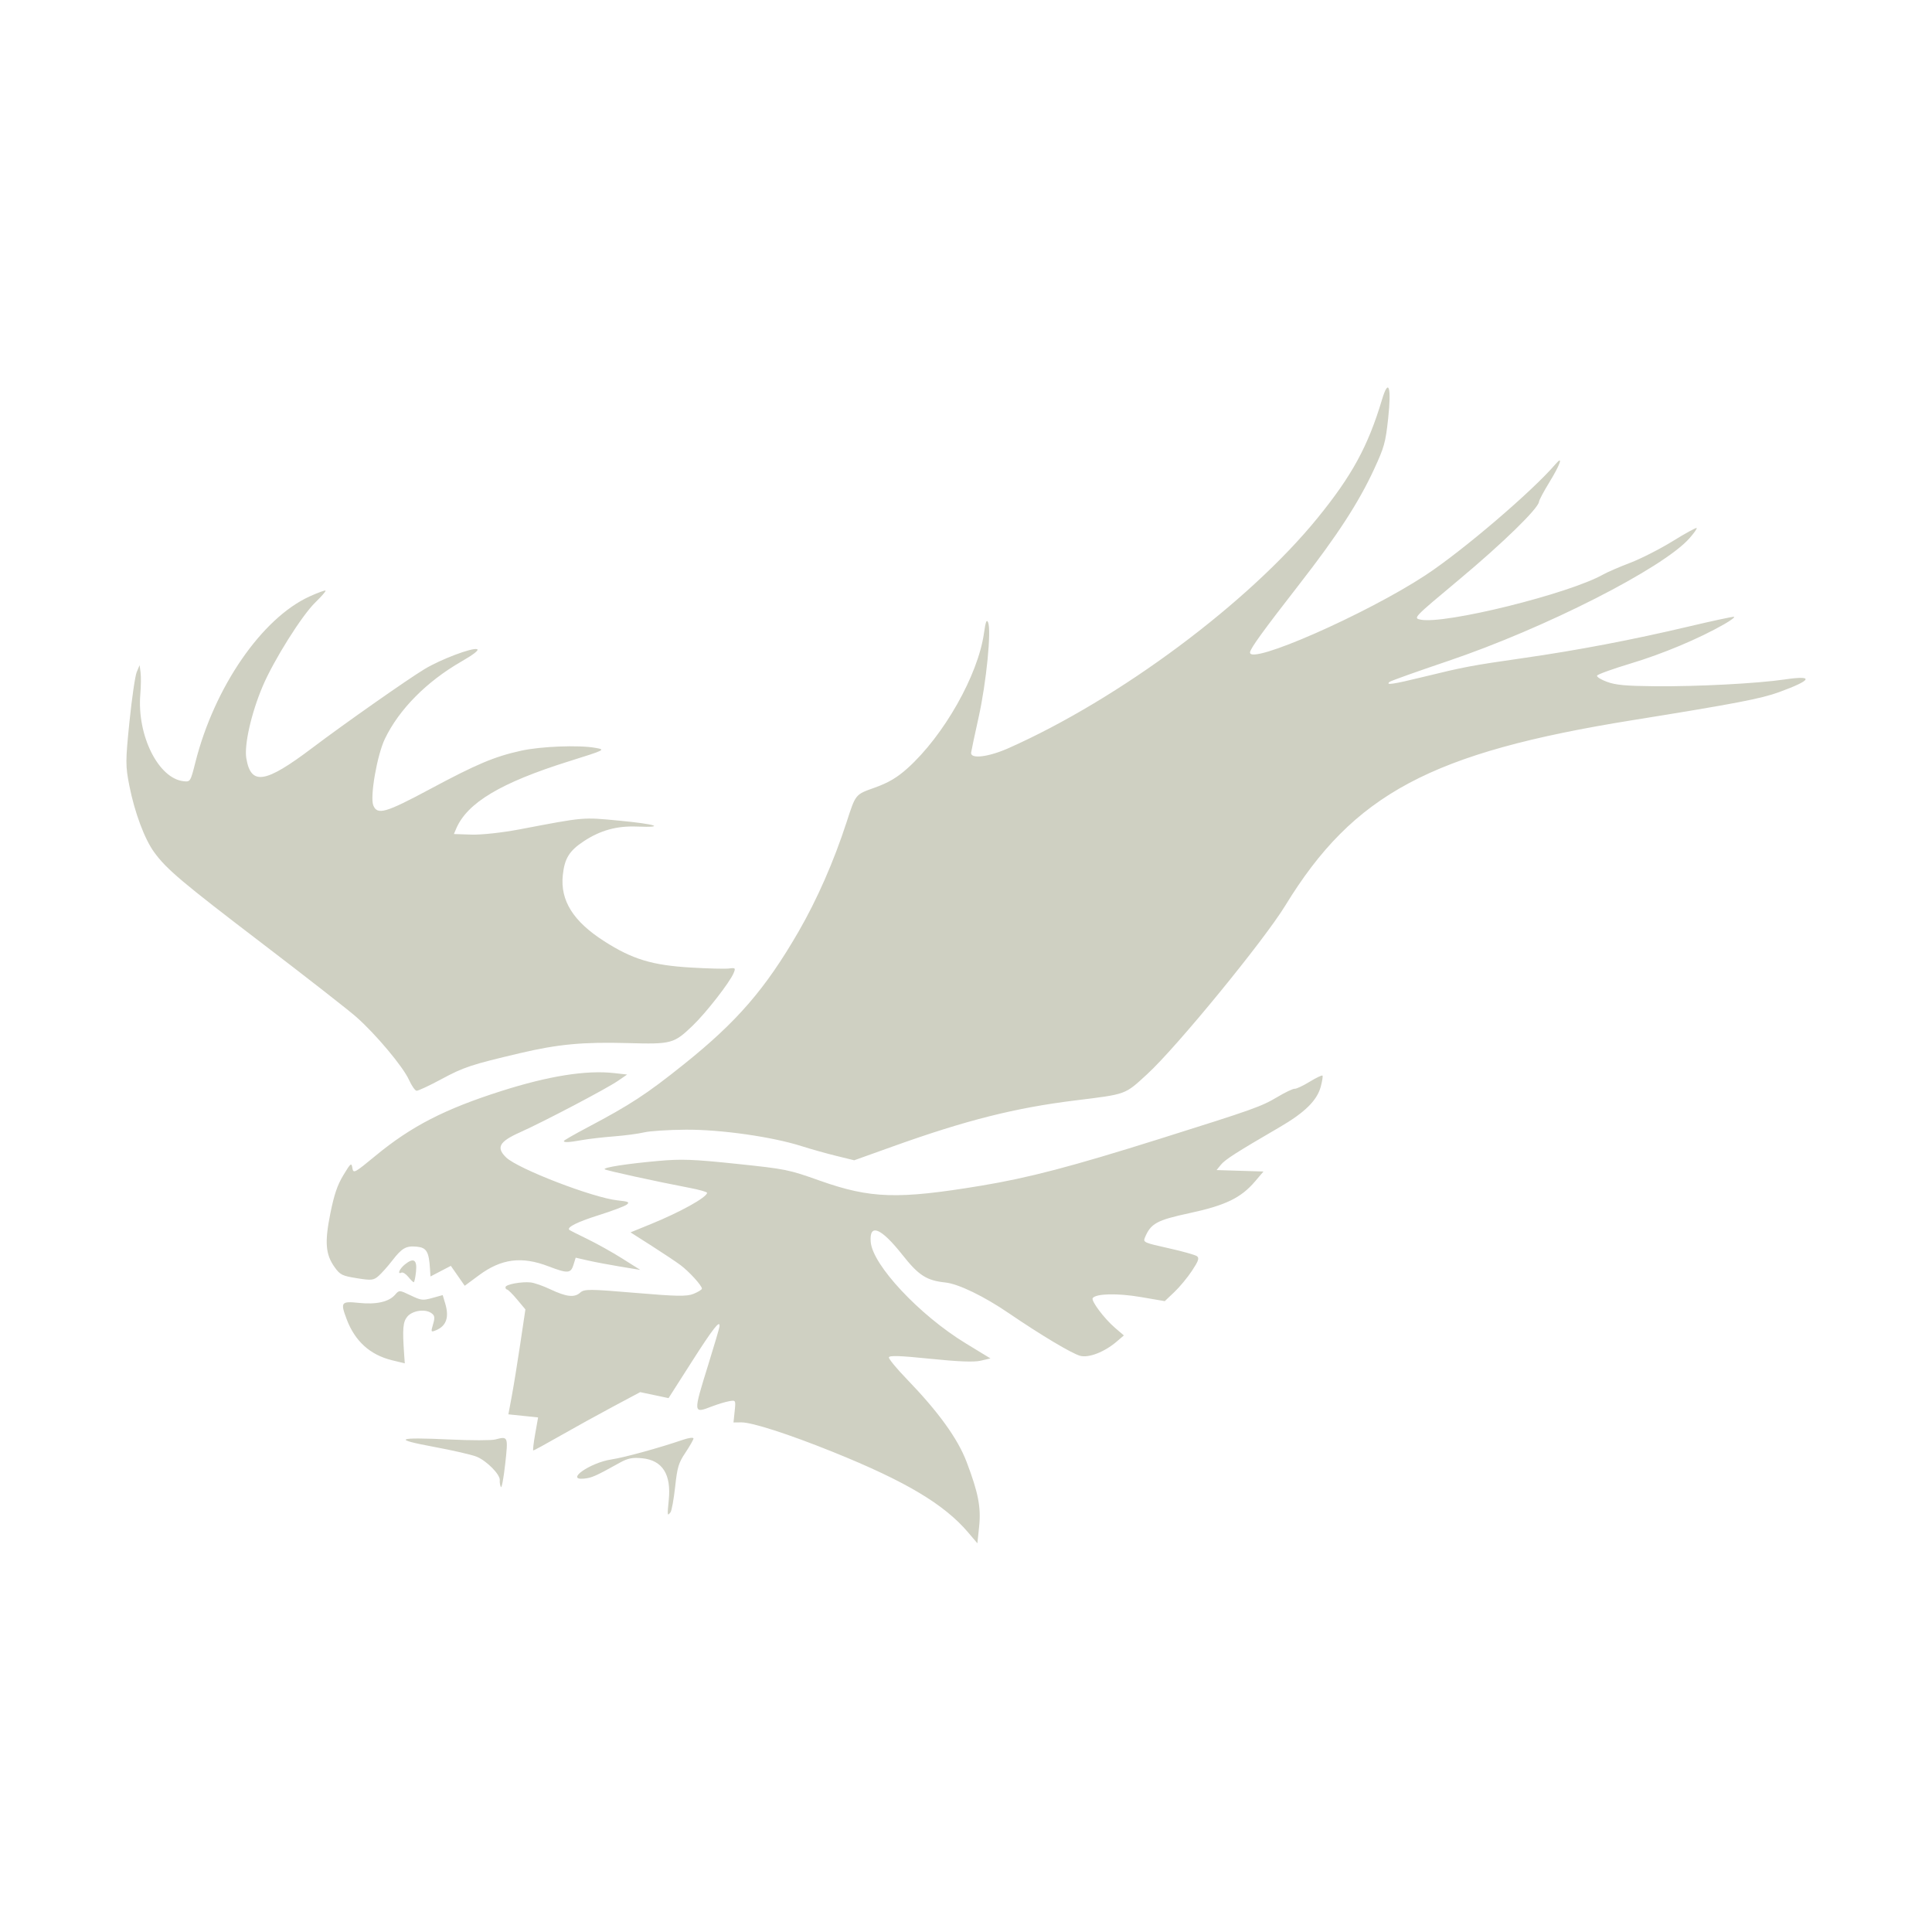
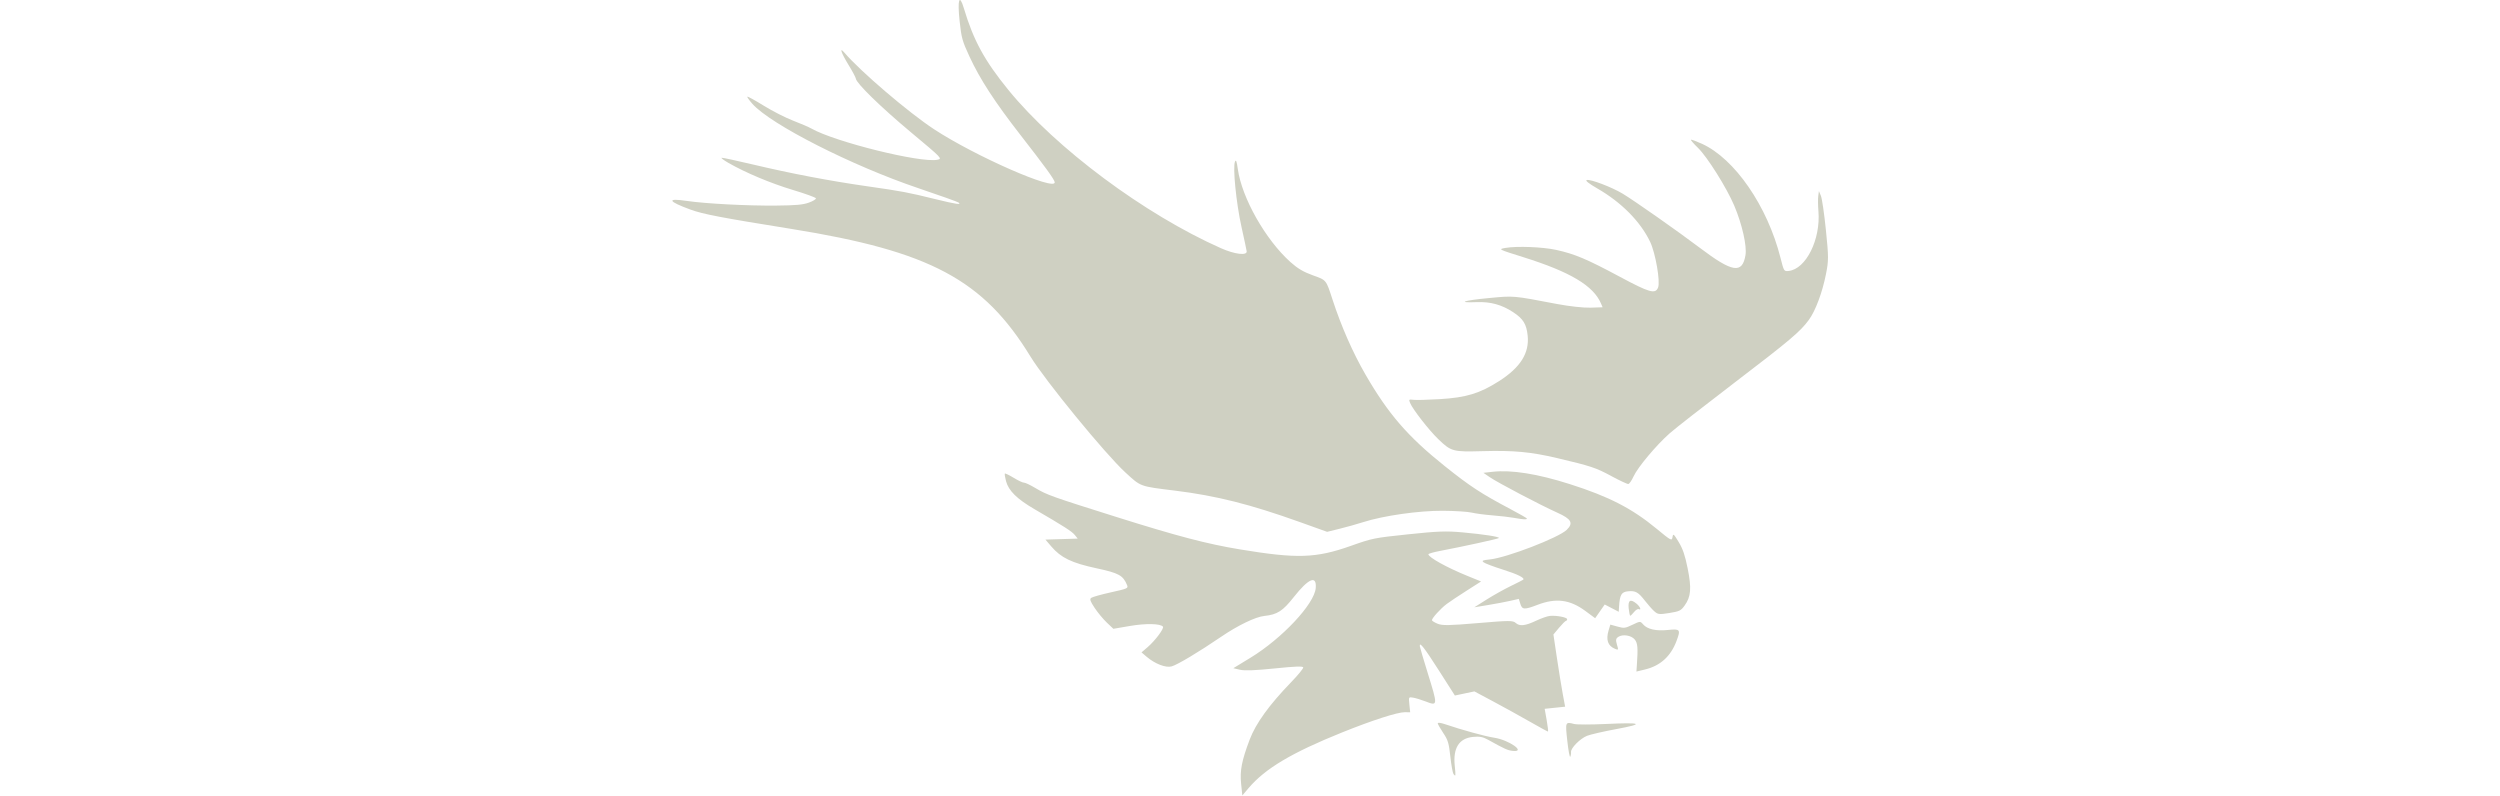
- <svg xmlns="http://www.w3.org/2000/svg" version="1.1" id="svg2" xml:space="preserve" width="512" height="512" viewBox="0 0 512 512">
+ <svg xmlns="http://www.w3.org/2000/svg" version="1.1" id="svg2" xml:space="preserve" width="264" height="84" viewBox="0 0 264 84">
  <defs id="defs6">
    <clipPath clipPathUnits="userSpaceOnUse" id="clipPath18">
      <path d="M 0,800 H 800 V 0 H 0 Z" id="path16" />
    </clipPath>
    <clipPath clipPathUnits="userSpaceOnUse" id="clipPath3426">
      <path d="M 0,800 H 800 V 0 H 0 Z" id="path3424" />
    </clipPath>
  </defs>
-   <g id="g10" transform="matrix(1.333333,0,0,-1.333333,0,512)">
-     <path style="fill:#cfd0c2;fill-opacity:1;stroke-width:0.474" d="m 133.276,83.437 c 0.23,0.298 0.64,2.56 0.912,5.027 0.435,3.952 0.678,4.761 2.044,6.809 0.853,1.278 1.573,2.54 1.6,2.805 0.027,0.265 -0.895,0.159 -2.049,-0.234 -4.936,-1.681 -11.647,-3.524 -14.295,-3.926 -4.232,-0.643 -9.259,-4.193 -5.386,-3.804 1.531,0.154 2.309,0.502 7.142,3.192 1.551,0.863 2.522,1.049 4.446,0.848 3.987,-0.416 5.749,-3.207 5.231,-8.287 -0.316,-3.131 -0.298,-3.277 0.357,-2.43 z m 61.334,-2.863 c 0.399,3.825 -0.154,6.692 -2.473,12.819 -1.767,4.669 -5.615,9.996 -11.974,16.575 -1.951,2.019 -3.521,3.926 -3.488,4.237 0.044,0.418 2.188,0.347 8.191,-0.269 5.633,-0.579 8.724,-0.696 10.062,-0.384 l 1.932,0.451 -4.908,2.991 c -9.172,5.589 -18.513,15.557 -18.889,20.157 -0.31,3.796 2.037,2.833 6.325,-2.596 3.207,-4.061 4.776,-5.066 8.521,-5.462 2.577,-0.273 7.659,-2.73 12.554,-6.071 6.351,-4.334 12.554,-8.042 14.219,-8.498 1.699,-0.466 4.834,0.748 7.24,2.804 l 1.456,1.244 -1.772,1.522 c -2.156,1.853 -4.81,5.4 -4.419,5.906 0.695,0.901 4.945,0.99 9.555,0.202 l 4.765,-0.815 1.907,1.809 c 1.049,0.995 2.626,2.898 3.504,4.23 1.29,1.955 1.482,2.511 0.996,2.891 -0.331,0.258 -2.887,0.977 -5.681,1.598 -4.835,1.074 -5.061,1.175 -4.68,2.094 1.165,2.812 2.356,3.469 8.806,4.855 7.205,1.548 10.283,3.033 13.077,6.306 l 1.694,1.985 -4.663,0.143 -4.663,0.143 0.858,1.056 c 0.842,1.036 3.077,2.466 11.665,7.463 5.019,2.92 7.445,5.31 8.184,8.061 0.291,1.083 0.446,2.07 0.345,2.195 -0.101,0.124 -1.254,-0.427 -2.562,-1.226 -1.308,-0.799 -2.642,-1.425 -2.964,-1.391 -0.322,0.034 -1.822,-0.675 -3.333,-1.575 -3.317,-1.976 -4.7,-2.469 -23.494,-8.379 -17.562,-5.523 -26.03,-7.744 -35.5,-9.312 -16.544,-2.74 -21.964,-2.571 -32.056,1.003 -6.269,2.22 -6.69,2.305 -16.565,3.343 -8.628,0.907 -10.954,0.991 -15.664,0.565 -6.18,-0.558 -10.83,-1.282 -10.538,-1.642 0.188,-0.232 10.241,-2.433 17.006,-3.725 1.863,-0.356 3.372,-0.791 3.353,-0.968 -0.096,-0.917 -5.336,-3.824 -11.2,-6.214 l -4.018,-1.637 4.182,-2.668 c 2.3,-1.468 4.878,-3.188 5.73,-3.822 1.746,-1.302 4.332,-4.149 4.274,-4.705 -0.021,-0.202 -0.766,-0.662 -1.655,-1.022 -1.345,-0.545 -3.299,-0.513 -11.627,0.194 -9.073,0.77 -10.094,0.774 -10.908,0.043 -1.15,-1.032 -2.733,-0.853 -5.961,0.674 -1.421,0.672 -3.172,1.282 -3.892,1.356 -1.832,0.187 -4.936,-0.39 -4.992,-0.929 -0.026,-0.247 0.118,-0.466 0.32,-0.487 0.202,-0.021 1.103,-0.918 2.001,-1.994 l 1.634,-1.955 -1.015,-6.804 c -0.558,-3.742 -1.319,-8.434 -1.691,-10.426 l -0.676,-3.622 2.953,-0.308 2.953,-0.308 -0.58,-3.275 c -0.319,-1.801 -0.49,-3.284 -0.379,-3.296 0.111,-0.013 2.524,1.306 5.363,2.928 2.839,1.622 7.576,4.237 10.526,5.81 l 5.363,2.861 2.819,-0.595 2.818,-0.595 4.578,7.172 c 4.287,6.716 5.713,8.531 5.545,7.057 -0.036,-0.339 -1.034,-3.722 -2.213,-7.519 -3.048,-9.817 -3.049,-9.807 0.688,-8.367 1.142,0.44 2.683,0.908 3.424,1.039 1.339,0.237 1.347,0.223 1.116,-1.99 l -0.232,-2.229 1.55,0.017 c 2.109,0.023 9.421,-2.334 18.154,-5.853 14.509,-5.846 22.175,-10.411 26.968,-16.061 l 1.803,-2.125 z m -94.2,12.422 c 0.61,5.516 0.591,5.574 -1.973,4.895 -0.748,-0.198 -4.804,-0.2 -9.015,-0.003 -10.627,0.496 -11.522,0.083 -3.172,-1.465 3.702,-0.686 7.508,-1.56 8.458,-1.942 2.015,-0.81 4.734,-3.564 4.628,-4.687 -0.044,-0.427 0.057,-1.036 0.216,-1.353 0.159,-0.317 0.545,1.733 0.857,4.556 z M 80.323,114.877 c -0.349,5.011 -0.237,6.365 0.618,7.413 0.988,1.212 3.489,1.605 4.757,0.747 0.712,-0.482 0.781,-0.885 0.381,-2.23 -0.464,-1.56 -0.437,-1.62 0.561,-1.213 2.068,0.844 2.674,2.583 1.853,5.316 l -0.505,1.68 -2.053,-0.569 c -1.922,-0.533 -2.197,-0.5 -4.318,0.511 -2.251,1.074 -2.27,1.075 -3.093,0.127 -1.229,-1.416 -3.731,-1.98 -7.189,-1.619 -3.534,0.368 -3.708,0.139 -2.443,-3.219 1.66,-4.405 4.66,-7.119 9.053,-8.188 l 2.509,-0.611 z m -5.048,15.544 c 0.615,0.55 1.808,1.893 2.652,2.984 1.987,2.568 2.768,3.013 4.93,2.806 1.92,-0.183 2.396,-0.987 2.607,-4.394 l 0.095,-1.527 2.024,1.056 2.024,1.056 1.381,-1.98 1.381,-1.98 2.837,2.098 c 4.448,3.289 8.486,3.807 13.795,1.772 3.814,-1.462 4.446,-1.429 4.972,0.263 l 0.45,1.449 2.442,-0.558 c 1.343,-0.307 4.233,-0.854 6.423,-1.215 l 3.981,-0.657 -3.576,2.256 c -1.967,1.241 -5.107,2.996 -6.979,3.9 -1.871,0.904 -3.478,1.722 -3.571,1.816 -0.509,0.515 1.634,1.578 5.875,2.915 2.628,0.828 5.119,1.766 5.536,2.085 0.651,0.497 0.393,0.618 -1.817,0.852 -4.884,0.517 -19.806,6.269 -22.141,8.534 -2.022,1.962 -1.379,3.136 2.721,4.973 4.795,2.148 17.265,8.701 19.532,10.264 l 1.797,1.238 -2.622,0.292 c -5.511,0.615 -12.977,-0.575 -22.37,-3.565 -11.27,-3.588 -17.915,-7.007 -25.022,-12.875 -4.208,-3.474 -4.408,-3.58 -4.594,-2.421 -0.178,1.109 -0.328,0.991 -1.782,-1.412 -1.199,-1.982 -1.833,-3.838 -2.591,-7.591 -1.167,-5.779 -0.97,-8.206 0.876,-10.762 1.069,-1.481 1.481,-1.682 4.398,-2.151 2.9,-0.466 3.328,-0.419 4.335,0.482 z m 7.41,0.82 c 0.25,2.398 -0.469,2.856 -2.234,1.424 -1.059,-0.859 -1.542,-2.034 -0.662,-1.609 0.266,0.128 0.87,-0.244 1.343,-0.827 0.473,-0.583 0.966,-1.071 1.095,-1.084 0.13,-0.012 0.335,0.93 0.457,2.096 z m 32.98,26.159 c 1.335,0.238 4.198,0.569 6.361,0.735 2.164,0.166 4.86,0.525 5.992,0.796 1.132,0.271 4.868,0.512 8.303,0.534 6.973,0.045 17.197,-1.412 23.05,-3.285 1.775,-0.568 4.844,-1.43 6.819,-1.914 l 3.591,-0.881 7.805,2.795 c 14.417,5.163 24.178,7.623 36.095,9.097 10.338,1.278 9.83,1.092 14.383,5.274 5.818,5.343 23.133,26.49 27.39,33.45 13.577,22.2 28.978,30.424 69.015,36.857 20.393,3.276 25.564,4.267 29.169,5.586 6.556,2.4 6.99,3.377 1.115,2.512 -5.476,-0.806 -17.416,-1.43 -25.87,-1.351 -5.724,0.053 -7.702,0.233 -9.439,0.859 -1.209,0.436 -2.116,0.998 -2.016,1.249 0.1,0.252 3.107,1.338 6.684,2.414 6.381,1.92 13.527,4.919 18.542,7.781 1.392,0.794 2.281,1.47 1.975,1.502 -0.306,0.032 -4.363,-0.842 -9.015,-1.942 -11.192,-2.646 -22.027,-4.711 -32.966,-6.282 -10.238,-1.471 -11.612,-1.73 -19.797,-3.736 -5.977,-1.465 -7.583,-1.698 -6.636,-0.966 0.271,0.21 5.492,2.072 11.604,4.138 19.222,6.499 42.633,18.394 47.942,24.359 0.906,1.017 1.566,1.95 1.466,2.072 -0.099,0.122 -2.242,-1.052 -4.762,-2.609 -2.52,-1.557 -6.323,-3.495 -8.451,-4.306 -2.128,-0.811 -4.53,-1.849 -5.338,-2.306 -6.802,-3.849 -31.504,-9.966 -36.312,-8.992 -1.51,0.306 -1.468,0.349 7.614,7.933 8.7,7.265 15.768,14.15 15.909,15.499 0.036,0.344 0.969,2.096 2.073,3.895 2.145,3.493 2.815,5.455 1.23,3.603 -4.653,-5.436 -18.511,-17.273 -25.895,-22.119 -11.813,-7.751 -35.121,-17.987 -34.841,-15.3 0.083,0.795 2.645,4.33 9.824,13.555 7.497,9.634 11.752,16.177 14.796,22.757 2.063,4.459 2.311,5.348 2.833,10.161 0.681,6.285 0.088,8.129 -1.215,3.777 -2.784,-9.298 -5.969,-15.143 -12.86,-23.605 -13.713,-16.839 -39.316,-35.899 -61.386,-45.7 -3.994,-1.773 -7.568,-2.203 -7.431,-0.894 0.031,0.299 0.71,3.493 1.508,7.097 1.528,6.899 2.551,17.23 1.862,18.806 -0.29,0.663 -0.489,0.135 -0.814,-2.164 -1.182,-8.341 -7.983,-20.357 -15.189,-26.833 -2.059,-1.851 -3.78,-2.871 -6.463,-3.834 -3.978,-1.427 -3.809,-1.219 -5.692,-7 -2.522,-7.737 -5.845,-15.301 -9.51,-21.64 -6.591,-11.4 -12.224,-17.914 -22.836,-26.405 -7.383,-5.908 -10.558,-7.985 -19.116,-12.511 -2.565,-1.356 -4.675,-2.567 -4.687,-2.69 -0.037,-0.347 0.951,-0.3 3.591,0.17 z m -27.948,12.101 c 4.472,2.406 5.919,2.885 15.627,5.173 7.597,1.79 12.557,2.253 21.476,2.004 8.673,-0.242 9.118,-0.121 12.877,3.489 2.664,2.558 7.374,8.609 8.119,10.429 0.414,1.012 0.347,1.078 -0.936,0.909 -0.76,-0.1 -4.18,-0.015 -7.6,0.19 -7.684,0.46 -11.578,1.643 -17.17,5.217 -6.168,3.942 -8.775,8.093 -8.249,13.135 0.348,3.337 1.286,4.852 4.19,6.765 3.266,2.152 6.549,3.058 10.516,2.903 5.929,-0.232 3.819,0.483 -3.451,1.171 -7.416,0.702 -6.785,0.756 -19.833,-1.726 -3.452,-0.657 -7.586,-1.108 -9.572,-1.044 l -3.496,0.112 0.465,1.09 c 2.191,5.133 8.882,9.126 22.393,13.364 7.311,2.294 7.334,2.305 5.238,2.681 -3.275,0.587 -10.807,0.295 -14.731,-0.571 -5.31,-1.172 -8.838,-2.659 -18.166,-7.659 -8.781,-4.707 -10.416,-5.175 -11.217,-3.212 -0.695,1.702 0.749,9.995 2.302,13.228 2.811,5.848 8.288,11.386 15.196,15.363 2.487,1.432 3.591,2.305 3.113,2.461 -1.002,0.327 -7.214,-2.027 -10.388,-3.936 -3.368,-2.026 -16.041,-10.921 -22.301,-15.653 -9.408,-7.112 -12.243,-7.564 -13.162,-2.099 -0.446,2.655 0.981,8.95 3.242,14.291 2.188,5.17 7.801,14.108 10.501,16.72 1.196,1.157 2.098,2.197 2.005,2.312 -0.093,0.115 -1.517,-0.403 -3.163,-1.151 -9.484,-4.307 -18.931,-18.019 -22.703,-32.955 -0.976,-3.866 -1.008,-3.916 -2.333,-3.778 -5.025,0.524 -9.308,9.124 -8.616,17.303 0.133,1.576 0.156,3.518 0.051,4.315 l -0.192,1.449 -0.575,-1.369 c -0.316,-0.753 -0.965,-5.188 -1.441,-9.855 -0.803,-7.87 -0.805,-8.796 -0.019,-12.761 1.053,-5.314 3.024,-10.586 4.936,-13.203 2.477,-3.392 5.468,-5.915 21.661,-18.274 8.615,-6.576 16.941,-13.081 18.501,-14.456 3.857,-3.4 9.271,-9.853 10.458,-12.467 0.536,-1.18 1.221,-2.171 1.523,-2.203 0.302,-0.032 2.519,1.003 4.928,2.299 z" id="path4487" />
+   <g id="g10" transform="matrix(1.333333,0,0,-1.333333,0,84)">
+     <path style="fill:#cfd0c2;fill-opacity:1;stroke-width:0.13" d="m 115.118,1.697 c -0.063,0.082 -0.176,0.702 -0.25,1.379 -0.119,1.084 -0.186,1.306 -0.56,1.867 -0.234,0.351 -0.431,0.697 -0.439,0.769 -0.007,0.073 0.245,0.044 0.562,-0.064 1.354,-0.461 3.194,-0.966 3.92,-1.077 1.161,-0.176 2.539,-1.15 1.477,-1.043 -0.42,0.042 -0.633,0.138 -1.959,0.875 -0.425,0.237 -0.692,0.288 -1.219,0.233 -1.093,-0.114 -1.577,-0.879 -1.435,-2.273 0.087,-0.859 0.082,-0.899 -0.098,-0.666 z M 98.298,0.912 c -0.109,1.049 0.042,1.835 0.678,3.515 0.485,1.28 1.54,2.741 3.284,4.546 0.535,0.554 0.966,1.077 0.956,1.162 -0.012,0.115 -0.6,0.095 -2.246,-0.074 C 99.425,9.902 98.577,9.87 98.21,9.955 l -0.53,0.124 1.346,0.82 c 2.515,1.533 5.077,4.266 5.18,5.528 0.085,1.041 -0.559,0.777 -1.735,-0.712 -0.879,-1.114 -1.31,-1.389 -2.337,-1.498 -0.707,-0.075 -2.1,-0.749 -3.443,-1.665 -1.742,-1.189 -3.443,-2.205 -3.899,-2.331 -0.466,-0.128 -1.326,0.205 -1.985,0.769 l -0.399,0.341 0.486,0.417 c 0.591,0.508 1.319,1.481 1.212,1.62 -0.191,0.247 -1.356,0.272 -2.62,0.055 l -1.307,-0.224 -0.523,0.496 c -0.288,0.273 -0.72,0.795 -0.961,1.16 -0.354,0.536 -0.406,0.689 -0.273,0.793 0.091,0.071 0.792,0.268 1.558,0.438 1.326,0.294 1.388,0.322 1.284,0.574 -0.319,0.771 -0.646,0.951 -2.415,1.331 -1.976,0.425 -2.82,0.832 -3.586,1.729 l -0.465,0.544 1.279,0.039 1.279,0.039 -0.235,0.29 c -0.231,0.284 -0.844,0.676 -3.199,2.047 -1.376,0.801 -2.042,1.456 -2.244,2.211 -0.08,0.297 -0.122,0.568 -0.095,0.602 0.028,0.034 0.344,-0.117 0.703,-0.336 0.359,-0.219 0.725,-0.391 0.813,-0.382 0.088,0.009 0.5,-0.185 0.914,-0.432 0.91,-0.542 1.289,-0.677 6.443,-2.298 4.816,-1.515 7.138,-2.124 9.735,-2.554 4.537,-0.751 6.023,-0.705 8.791,0.275 1.719,0.609 1.835,0.632 4.543,0.917 2.366,0.249 3.004,0.272 4.296,0.155 1.695,-0.153 2.97,-0.352 2.89,-0.45 -0.051,-0.064 -2.808,-0.667 -4.664,-1.021 -0.511,-0.098 -0.925,-0.217 -0.92,-0.265 0.026,-0.252 1.463,-1.049 3.072,-1.704 l 1.102,-0.449 -1.147,-0.732 c -0.631,-0.402 -1.338,-0.874 -1.571,-1.048 -0.479,-0.357 -1.188,-1.138 -1.172,-1.29 0.006,-0.055 0.21,-0.182 0.454,-0.28 0.369,-0.15 0.905,-0.141 3.188,0.053 2.488,0.211 2.768,0.212 2.992,0.012 0.315,-0.283 0.75,-0.234 1.635,0.185 0.39,0.184 0.87,0.352 1.067,0.372 0.502,0.051 1.354,-0.107 1.369,-0.255 0.007,-0.068 -0.033,-0.128 -0.088,-0.134 -0.055,-0.006 -0.302,-0.252 -0.549,-0.547 l -0.448,-0.536 0.278,-1.866 c 0.153,-1.026 0.362,-2.313 0.464,-2.859 l 0.185,-0.993 -0.81,-0.084 -0.81,-0.084 0.159,-0.898 c 0.087,-0.494 0.134,-0.901 0.104,-0.904 -0.03,-0.004 -0.692,0.358 -1.471,0.803 -0.779,0.445 -2.078,1.162 -2.887,1.593 l -1.471,0.785 -0.773,-0.163 -0.773,-0.163 -1.255,1.967 c -1.176,1.842 -1.567,2.34 -1.521,1.935 0.01,-0.093 0.284,-1.021 0.607,-2.062 0.836,-2.692 0.836,-2.69 -0.189,-2.295 -0.313,0.121 -0.736,0.249 -0.939,0.285 -0.367,0.065 -0.369,0.061 -0.306,-0.546 l 0.064,-0.611 -0.425,0.005 C 110.683,6.599 108.678,5.952 106.283,4.987 102.304,3.384 100.202,2.132 98.887,0.583 L 98.393,0 Z M 124.131,4.318 c -0.167,1.513 -0.162,1.529 0.541,1.342 0.205,-0.054 1.317,-0.055 2.472,-8.22e-4 2.914,0.136 3.16,0.023 0.87,-0.402 -1.015,-0.188 -2.059,-0.428 -2.32,-0.533 -0.553,-0.222 -1.298,-0.977 -1.269,-1.285 0.012,-0.117 -0.016,-0.284 -0.059,-0.371 -0.044,-0.087 -0.15,0.475 -0.235,1.249 z m 5.509,6.001 c 0.096,1.374 0.065,1.746 -0.169,2.033 -0.271,0.332 -0.957,0.44 -1.304,0.205 -0.195,-0.132 -0.214,-0.243 -0.104,-0.611 0.127,-0.428 0.12,-0.444 -0.154,-0.333 -0.567,0.232 -0.733,0.708 -0.508,1.458 l 0.138,0.461 0.563,-0.156 c 0.527,-0.146 0.603,-0.137 1.184,0.14 0.617,0.294 0.623,0.295 0.848,0.035 0.337,-0.388 1.023,-0.543 1.972,-0.444 0.969,0.101 1.017,0.038 0.67,-0.883 -0.455,-1.208 -1.278,-1.952 -2.483,-2.245 l -0.688,-0.167 z m 1.384,4.263 c -0.169,0.151 -0.496,0.519 -0.727,0.818 -0.545,0.704 -0.759,0.826 -1.352,0.77 -0.526,-0.05 -0.657,-0.271 -0.715,-1.205 l -0.026,-0.419 -0.555,0.289 -0.555,0.289 -0.379,-0.543 -0.379,-0.543 -0.778,0.575 c -1.22,0.902 -2.327,1.044 -3.783,0.486 -1.046,-0.401 -1.219,-0.392 -1.363,0.072 l -0.123,0.397 -0.67,-0.153 c -0.368,-0.084 -1.161,-0.234 -1.761,-0.333 l -1.092,-0.18 0.981,0.619 c 0.539,0.34 1.401,0.821 1.914,1.07 0.513,0.248 0.954,0.472 0.979,0.498 0.139,0.141 -0.448,0.433 -1.611,0.799 -0.721,0.227 -1.404,0.484 -1.518,0.572 -0.178,0.136 -0.108,0.17 0.498,0.234 1.339,0.142 5.432,1.719 6.072,2.34 0.554,0.538 0.378,0.86 -0.746,1.364 -1.315,0.589 -4.735,2.386 -5.356,2.815 l -0.493,0.34 0.719,0.08 c 1.511,0.169 3.559,-0.158 6.135,-0.978 3.091,-0.984 4.913,-1.922 6.862,-3.531 1.154,-0.953 1.209,-0.982 1.26,-0.664 0.049,0.304 0.09,0.272 0.489,-0.387 0.329,-0.543 0.503,-1.053 0.71,-2.082 0.32,-1.585 0.266,-2.25 -0.24,-2.951 -0.293,-0.406 -0.406,-0.461 -1.206,-0.59 -0.795,-0.128 -0.913,-0.115 -1.189,0.132 z m -2.032,0.225 c -0.069,0.658 0.129,0.783 0.613,0.39 0.29,-0.236 0.423,-0.558 0.181,-0.441 -0.073,0.035 -0.239,-0.067 -0.368,-0.227 -0.13,-0.16 -0.265,-0.294 -0.3,-0.297 -0.035,-0.003 -0.092,0.255 -0.125,0.575 z m -9.044,7.174 c -0.366,0.065 -1.151,0.156 -1.744,0.202 -0.593,0.046 -1.333,0.144 -1.643,0.218 -0.31,0.074 -1.335,0.14 -2.277,0.146 -1.912,0.012 -4.716,-0.387 -6.321,-0.901 -0.487,-0.156 -1.328,-0.392 -1.87,-0.525 l -0.985,-0.242 -2.14,0.767 c -3.954,1.416 -6.631,2.091 -9.899,2.495 -2.835,0.35 -2.696,0.299 -3.944,1.446 -1.595,1.465 -6.344,7.265 -7.511,9.173 -3.723,6.088 -7.947,8.344 -18.927,10.108 -5.592,0.898 -7.011,1.17 -7.999,1.532 -1.798,0.658 -1.917,0.926 -0.306,0.689 1.502,-0.221 4.776,-0.392 7.095,-0.371 1.57,0.015 2.112,0.064 2.589,0.236 0.332,0.119 0.58,0.274 0.553,0.343 -0.027,0.069 -0.852,0.367 -1.833,0.662 -1.75,0.527 -3.71,1.349 -5.085,2.134 -0.382,0.218 -0.625,0.403 -0.542,0.412 0.084,0.009 1.196,-0.231 2.472,-0.533 3.069,-0.726 6.041,-1.292 9.04,-1.723 2.808,-0.403 3.184,-0.474 5.429,-1.025 1.639,-0.402 2.079,-0.466 1.82,-0.265 -0.074,0.058 -1.506,0.568 -3.182,1.135 -5.271,1.782 -11.692,5.044 -13.147,6.68 -0.248,0.279 -0.429,0.535 -0.402,0.568 0.027,0.034 0.615,-0.289 1.306,-0.716 0.691,-0.427 1.734,-0.958 2.317,-1.181 0.584,-0.222 1.242,-0.507 1.464,-0.632 1.865,-1.056 8.64,-2.733 9.958,-2.466 0.414,0.084 0.403,0.096 -2.088,2.176 -2.386,1.992 -4.324,3.881 -4.363,4.25 -0.01,0.094 -0.266,0.575 -0.569,1.068 -0.588,0.958 -0.772,1.496 -0.337,0.988 1.276,-1.491 5.076,-4.737 7.101,-6.066 3.24,-2.126 9.632,-4.933 9.555,-4.196 -0.023,0.218 -0.725,1.188 -2.694,3.717 -2.056,2.642 -3.223,4.436 -4.058,6.241 -0.566,1.223 -0.634,1.467 -0.777,2.787 -0.187,1.724 -0.024,2.229 0.333,1.036 0.763,-2.55 1.637,-4.153 3.527,-6.473 3.761,-4.618 10.782,-9.845 16.835,-12.533 1.095,-0.486 2.075,-0.604 2.038,-0.245 -0.008,0.082 -0.195,0.958 -0.414,1.946 -0.419,1.892 -0.7,4.725 -0.511,5.157 0.08,0.182 0.134,0.037 0.223,-0.593 0.324,-2.288 2.189,-5.583 4.165,-7.359 0.565,-0.508 1.037,-0.787 1.773,-1.051 1.091,-0.391 1.044,-0.334 1.561,-1.92 0.692,-2.122 1.603,-4.196 2.608,-5.935 1.807,-3.126 3.352,-4.913 6.262,-7.241 2.025,-1.62 2.895,-2.19 5.242,-3.431 0.704,-0.372 1.282,-0.704 1.285,-0.738 0.01,-0.095 -0.261,-0.082 -0.985,0.047 z m 7.664,3.319 c -1.226,0.66 -1.623,0.791 -4.286,1.419 -2.083,0.491 -3.443,0.618 -5.89,0.55 -2.379,-0.066 -2.5,-0.033 -3.531,0.957 -0.73,0.702 -2.022,2.361 -2.226,2.86 -0.114,0.278 -0.095,0.296 0.257,0.249 0.208,-0.028 1.146,-0.004 2.084,0.052 2.107,0.126 3.175,0.451 4.709,1.431 1.691,1.081 2.406,2.219 2.262,3.602 -0.095,0.915 -0.353,1.331 -1.149,1.855 -0.896,0.59 -1.796,0.839 -2.884,0.796 -1.626,-0.064 -1.047,0.133 0.946,0.321 2.034,0.192 1.861,0.207 5.439,-0.473 0.947,-0.18 2.08,-0.304 2.625,-0.286 l 0.959,0.031 -0.128,0.299 c -0.601,1.408 -2.436,2.503 -6.141,3.665 -2.005,0.629 -2.011,0.632 -1.437,0.735 0.898,0.161 2.964,0.081 4.04,-0.157 1.456,-0.321 2.424,-0.729 4.982,-2.1 2.408,-1.291 2.857,-1.419 3.076,-0.881 0.191,0.467 -0.205,2.741 -0.631,3.628 -0.771,1.604 -2.273,3.122 -4.167,4.213 -0.682,0.393 -0.985,0.632 -0.854,0.675 0.275,0.09 1.978,-0.556 2.849,-1.08 0.924,-0.556 4.399,-2.995 6.116,-4.293 2.58,-1.95 3.358,-2.074 3.61,-0.576 0.122,0.728 -0.269,2.455 -0.889,3.919 -0.6,1.418 -2.139,3.869 -2.88,4.585 -0.328,0.317 -0.575,0.603 -0.55,0.634 0.025,0.032 0.416,-0.111 0.867,-0.316 2.601,-1.181 5.192,-4.941 6.226,-9.038 0.268,-1.06 0.276,-1.074 0.64,-1.036 1.378,0.144 2.552,2.502 2.363,4.745 -0.037,0.432 -0.043,0.965 -0.014,1.183 l 0.053,0.397 0.158,-0.376 c 0.087,-0.207 0.265,-1.423 0.395,-2.703 0.22,-2.158 0.221,-2.412 0.005,-3.5 -0.289,-1.457 -0.829,-2.903 -1.354,-3.621 -0.679,-0.93 -1.5,-1.622 -5.94,-5.011 -2.363,-1.803 -4.646,-3.587 -5.074,-3.964 -1.058,-0.932 -2.542,-2.702 -2.868,-3.419 -0.147,-0.324 -0.335,-0.595 -0.418,-0.604 -0.083,-0.009 -0.691,0.275 -1.352,0.631 z" id="path4487" />
  </g>
</svg>
